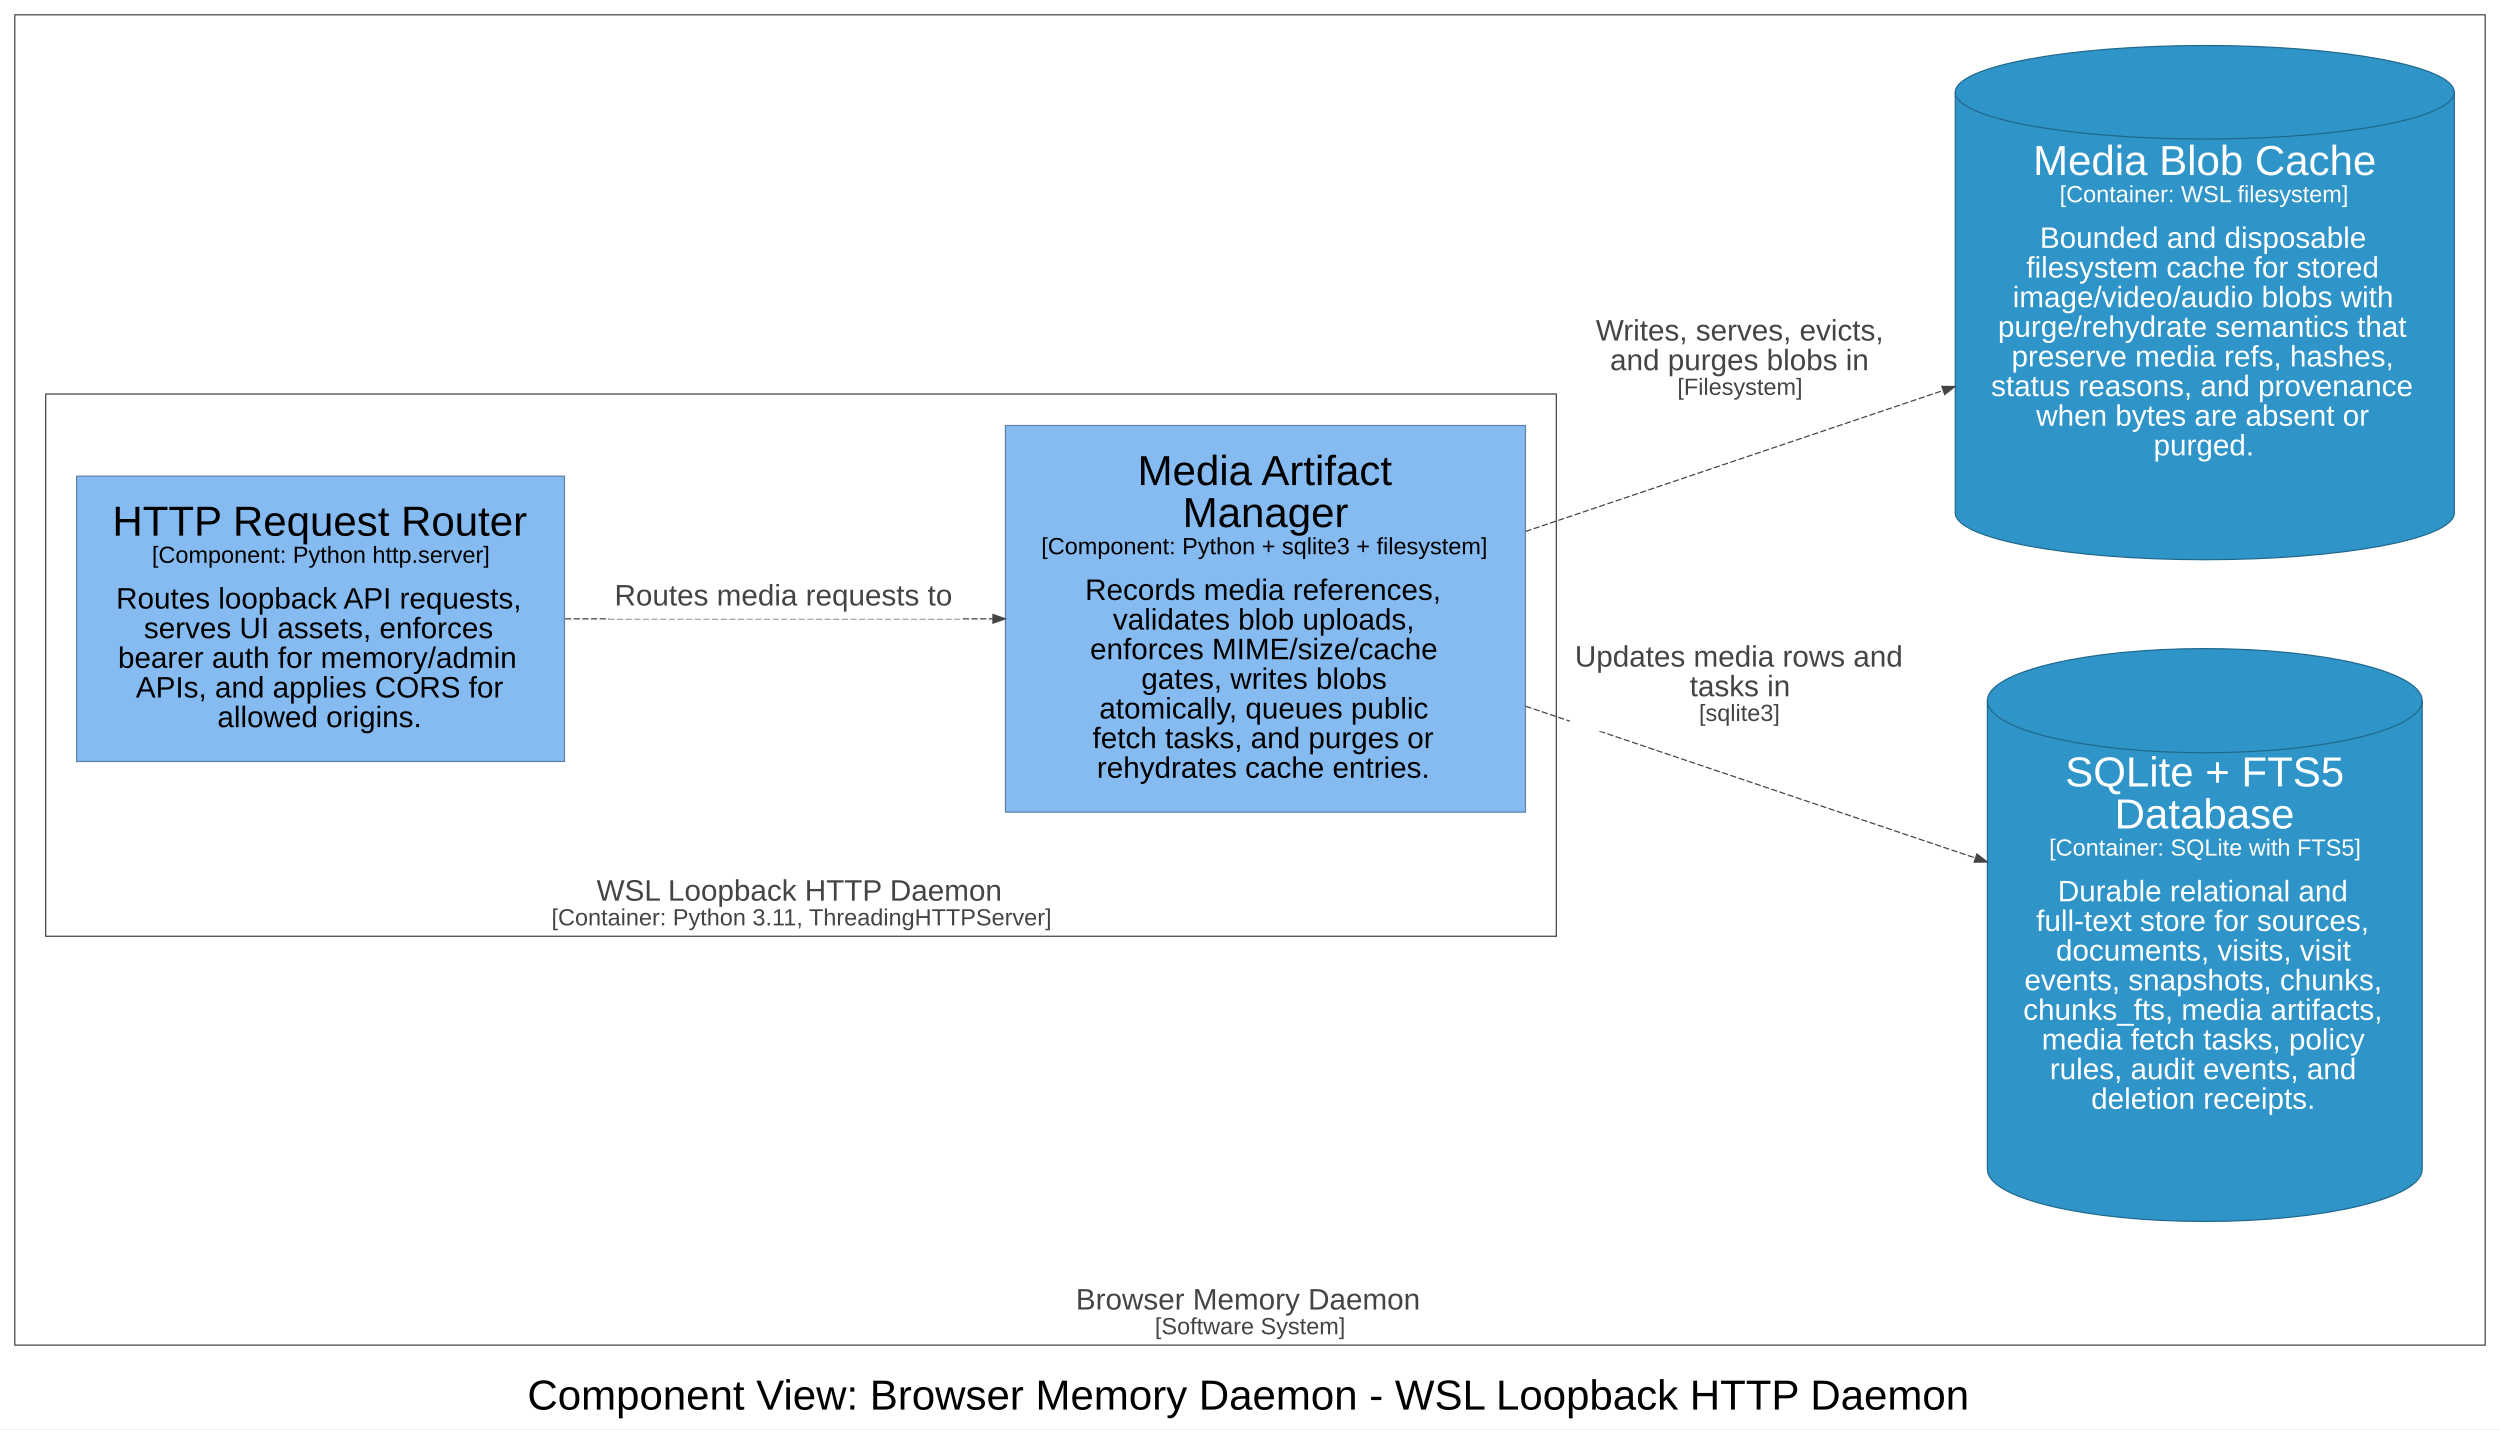
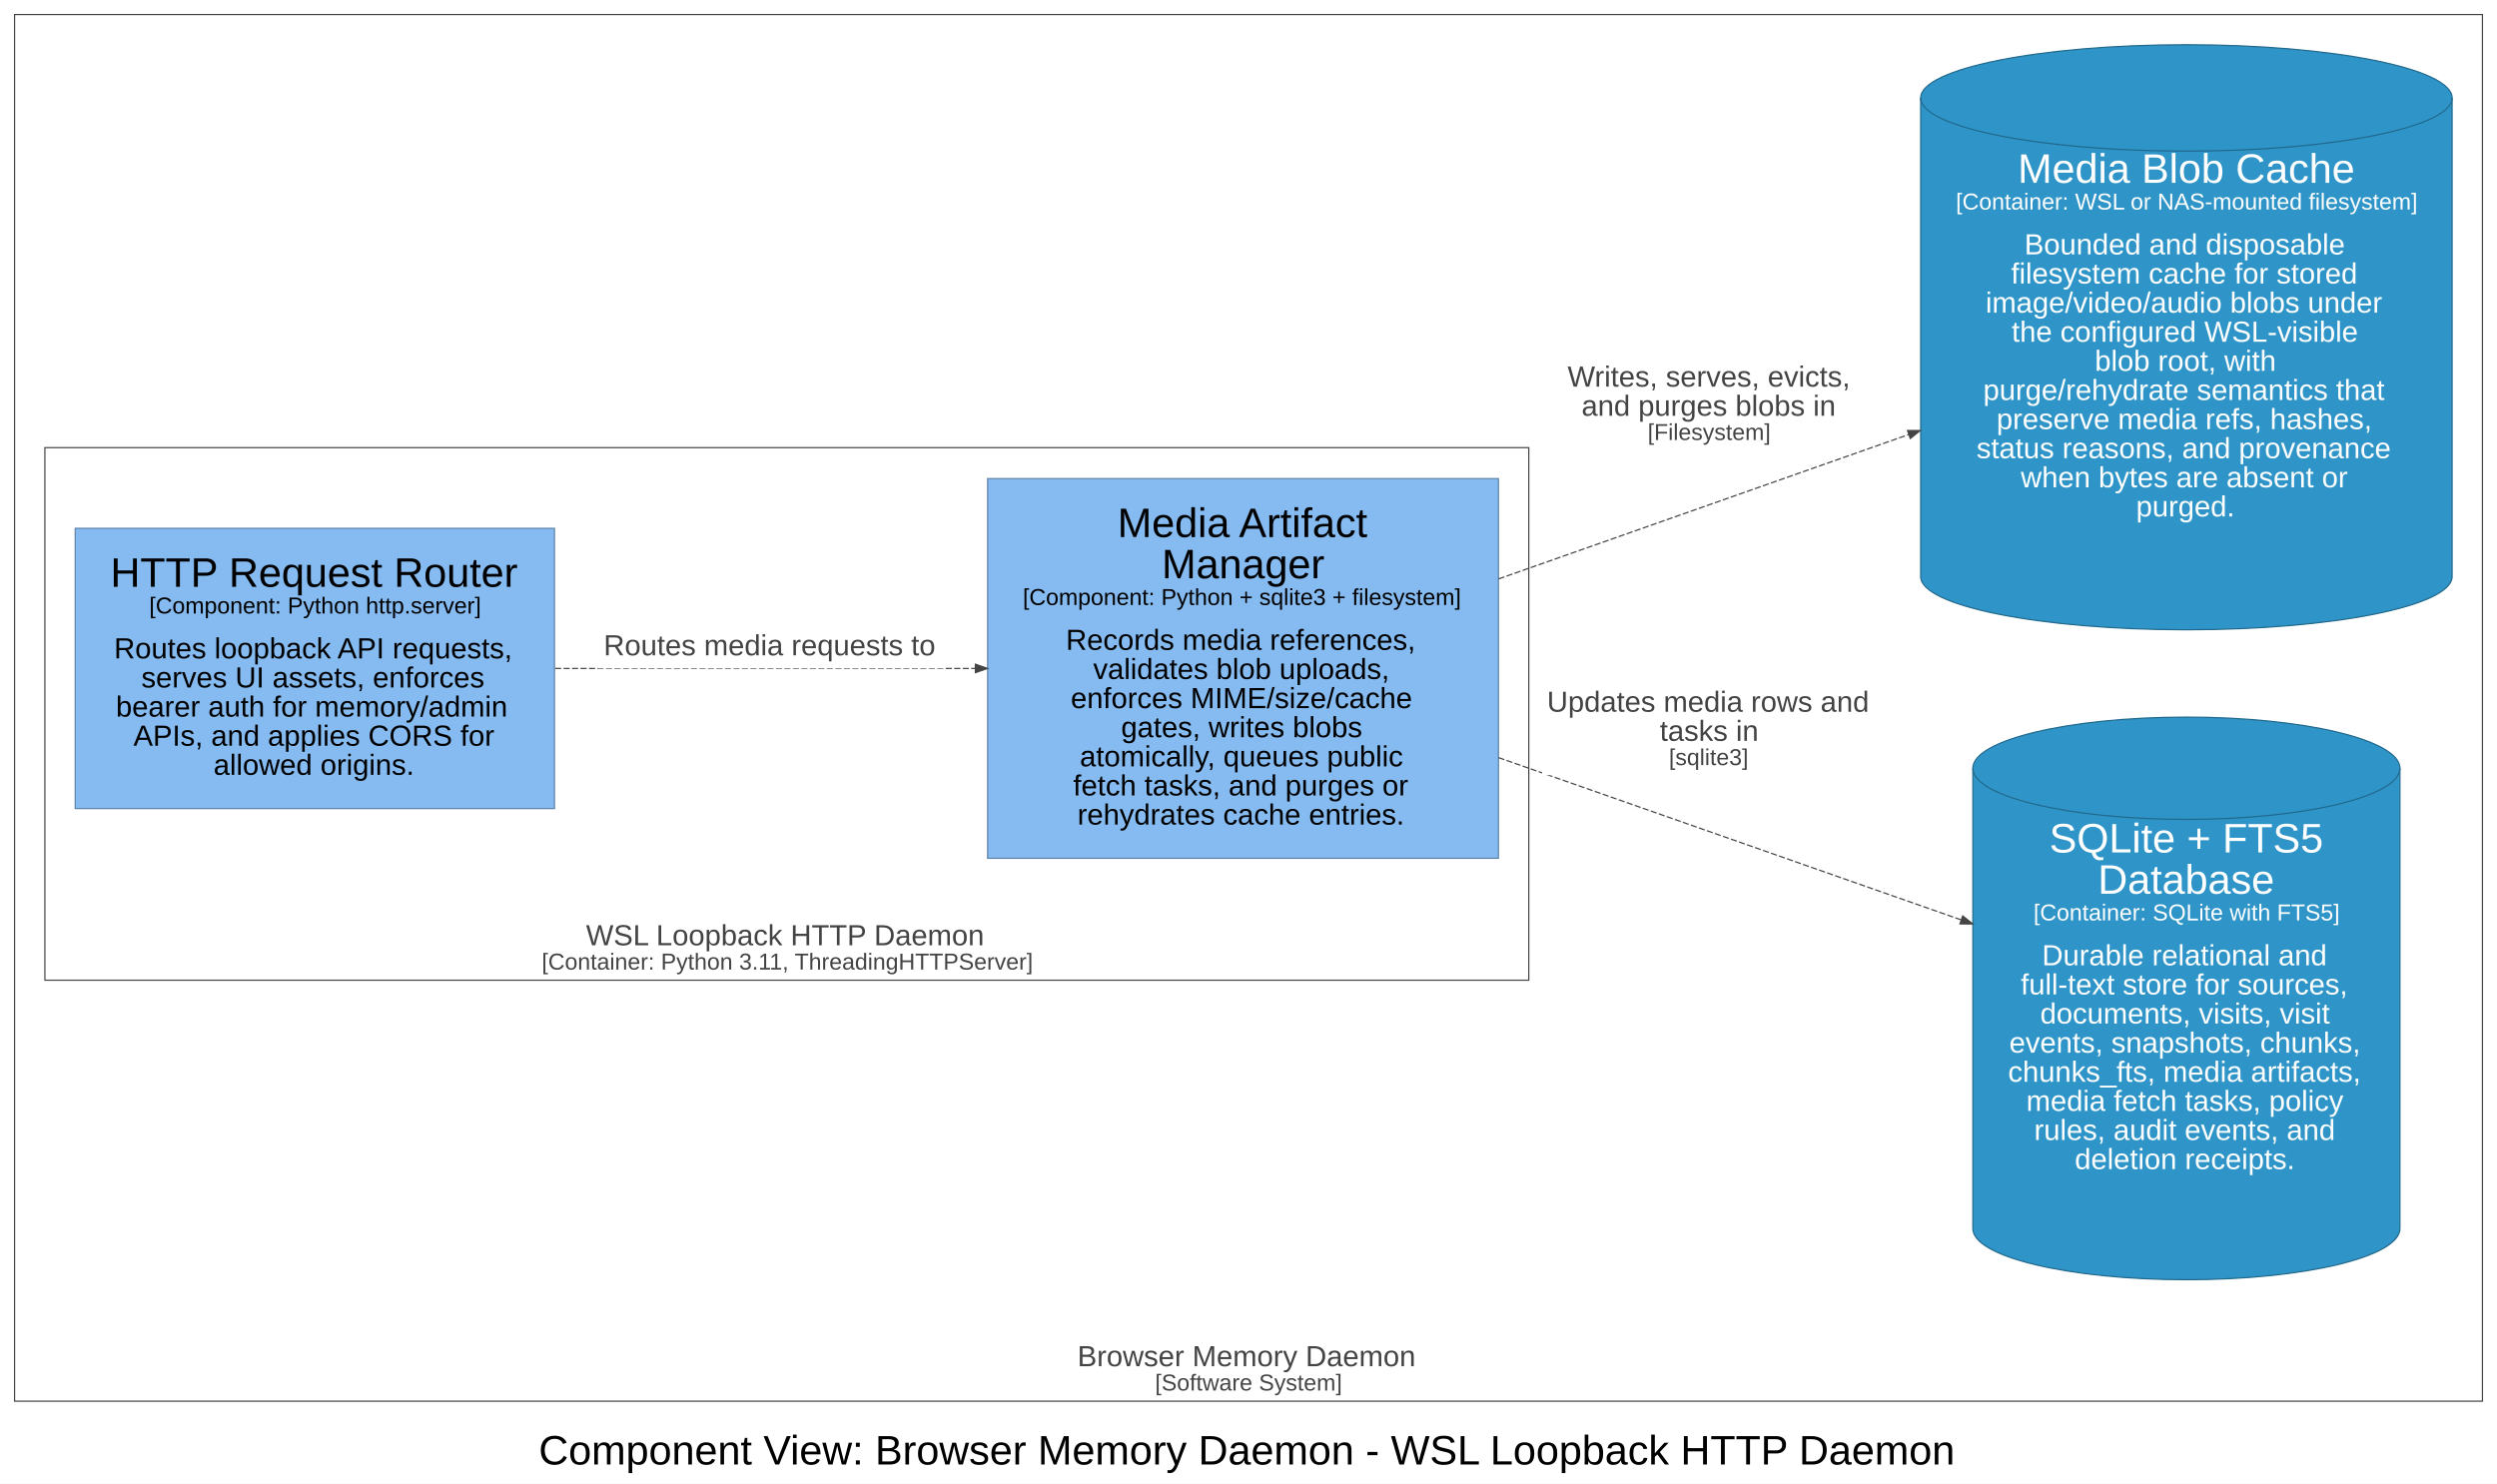
- <svg xmlns="http://www.w3.org/2000/svg" width="2024pt" height="1157pt" viewBox="0.00 0.00 2024.00 1157.00">
-   <g id="graph0" class="graph" transform="scale(1 1) rotate(0) translate(4 1153)">
-     <polygon fill="white" stroke="transparent" points="-4,4 -4,-1153 2020,-1153 2020,4 -4,4" />
-     <text text-anchor="start" x="423" y="-11.8" font-family="Arial" font-size="34.00">Component View: Browser Memory Daemon - WSL Loopback HTTP Daemon</text>
+ <svg xmlns="http://www.w3.org/2000/svg" width="2058pt" height="1223pt" viewBox="0.00 0.00 2058.00 1223.00">
+   <g id="graph0" class="graph" transform="scale(1 1) rotate(0) translate(4 1219)">
+     <polygon fill="white" stroke="transparent" points="-4,4 -4,-1219 2054,-1219 2054,4 -4,4" />
+     <text text-anchor="start" x="440" y="-11.8" font-family="Arial" font-size="34.00">Component View: Browser Memory Daemon - WSL Loopback HTTP Daemon</text>
    <g id="clust1" class="cluster">
-       <polygon fill="none" stroke="#444444" points="8,-64 8,-1141 2008,-1141 2008,-64 8,-64" />
-       <text text-anchor="start" x="867" y="-92.8" font-family="Arial" font-size="24.00" fill="#444444">Browser Memory Daemon</text>
-       <text text-anchor="start" x="931" y="-72.8" font-family="Arial" font-size="19.00" fill="#444444">[Software System]</text>
+       <polygon fill="none" stroke="#444444" points="8,-64 8,-1207 2042,-1207 2042,-64 8,-64" />
+       <text text-anchor="start" x="884" y="-92.8" font-family="Arial" font-size="24.00" fill="#444444">Browser Memory Daemon</text>
+       <text text-anchor="start" x="948" y="-72.8" font-family="Arial" font-size="19.00" fill="#444444">[Software System]</text>
    </g>
    <g id="clust2" class="cluster">
-       <polygon fill="none" stroke="#444444" points="33,-395 33,-834 1256,-834 1256,-395 33,-395" />
-       <text text-anchor="start" x="479" y="-423.8" font-family="Arial" font-size="24.00" fill="#444444">WSL Loopback HTTP Daemon</text>
-       <text text-anchor="start" x="442.5" y="-403.8" font-family="Arial" font-size="19.00" fill="#444444">[Container: Python 3.11, ThreadingHTTPServer]</text>
+       <polygon fill="none" stroke="#444444" points="33,-411 33,-850 1256,-850 1256,-411 33,-411" />
+       <text text-anchor="start" x="479" y="-439.8" font-family="Arial" font-size="24.00" fill="#444444">WSL Loopback HTTP Daemon</text>
+       <text text-anchor="start" x="442.5" y="-419.8" font-family="Arial" font-size="19.00" fill="#444444">[Container: Python 3.11, ThreadingHTTPServer]</text>
    </g>
    <g id="15" class="node">
-       <polygon fill="#85bbf0" stroke="#5d82a8" points="453,-767.5 58,-767.5 58,-536.5 453,-536.5 453,-767.5" />
-       <text text-anchor="start" x="87" y="-719.3" font-family="Arial" font-size="34.00" fill="#000000">HTTP Request Router</text>
-       <text text-anchor="start" x="119" y="-697.3" font-family="Arial" font-size="19.00" fill="#000000">[Component: Python http.server]</text>
-       <text text-anchor="start" x="90" y="-660.3" font-family="Arial" font-size="24.00" fill="#000000">Routes loopback API requests,</text>
-       <text text-anchor="start" x="112.5" y="-636.3" font-family="Arial" font-size="24.00" fill="#000000">serves UI assets, enforces</text>
-       <text text-anchor="start" x="91.5" y="-612.3" font-family="Arial" font-size="24.00" fill="#000000">bearer auth for memory/admin</text>
-       <text text-anchor="start" x="106" y="-588.3" font-family="Arial" font-size="24.00" fill="#000000">APIs, and applies CORS for</text>
-       <text text-anchor="start" x="172" y="-564.3" font-family="Arial" font-size="24.00" fill="#000000">allowed origins.</text>
+       <polygon fill="#85bbf0" stroke="#5d82a8" points="453,-783.5 58,-783.5 58,-552.5 453,-552.5 453,-783.5" />
+       <text text-anchor="start" x="87" y="-735.3" font-family="Arial" font-size="34.00" fill="#000000">HTTP Request Router</text>
+       <text text-anchor="start" x="119" y="-713.3" font-family="Arial" font-size="19.00" fill="#000000">[Component: Python http.server]</text>
+       <text text-anchor="start" x="90" y="-676.3" font-family="Arial" font-size="24.00" fill="#000000">Routes loopback API requests,</text>
+       <text text-anchor="start" x="112.5" y="-652.3" font-family="Arial" font-size="24.00" fill="#000000">serves UI assets, enforces</text>
+       <text text-anchor="start" x="91.5" y="-628.3" font-family="Arial" font-size="24.00" fill="#000000">bearer auth for memory/admin</text>
+       <text text-anchor="start" x="106" y="-604.3" font-family="Arial" font-size="24.00" fill="#000000">APIs, and applies CORS for</text>
+       <text text-anchor="start" x="172" y="-580.3" font-family="Arial" font-size="24.00" fill="#000000">allowed origins.</text>
    </g>
    <g id="20" class="node">
-       <polygon fill="#85bbf0" stroke="#5d82a8" points="1231,-808.5 810,-808.5 810,-495.5 1231,-495.5 1231,-808.5" />
-       <text text-anchor="start" x="917" y="-760.3" font-family="Arial" font-size="34.00" fill="#000000">Media Artifact</text>
-       <text text-anchor="start" x="953.5" y="-726.3" font-family="Arial" font-size="34.00" fill="#000000">Manager</text>
-       <text text-anchor="start" x="839" y="-704.3" font-family="Arial" font-size="19.00" fill="#000000">[Component: Python + sqlite3 + filesystem]</text>
-       <text text-anchor="start" x="874.5" y="-667.3" font-family="Arial" font-size="24.00" fill="#000000">Records media references,</text>
-       <text text-anchor="start" x="897" y="-643.3" font-family="Arial" font-size="24.00" fill="#000000">validates blob uploads,</text>
-       <text text-anchor="start" x="878.5" y="-619.3" font-family="Arial" font-size="24.00" fill="#000000">enforces MIME/size/cache</text>
-       <text text-anchor="start" x="920" y="-595.3" font-family="Arial" font-size="24.00" fill="#000000">gates, writes blobs</text>
-       <text text-anchor="start" x="886" y="-571.3" font-family="Arial" font-size="24.00" fill="#000000">atomically, queues public</text>
-       <text text-anchor="start" x="880.5" y="-547.3" font-family="Arial" font-size="24.00" fill="#000000">fetch tasks, and purges or</text>
-       <text text-anchor="start" x="884" y="-523.3" font-family="Arial" font-size="24.00" fill="#000000">rehydrates cache entries.</text>
+       <polygon fill="#85bbf0" stroke="#5d82a8" points="1231,-824.5 810,-824.5 810,-511.5 1231,-511.5 1231,-824.5" />
+       <text text-anchor="start" x="917" y="-776.3" font-family="Arial" font-size="34.00" fill="#000000">Media Artifact</text>
+       <text text-anchor="start" x="953.5" y="-742.3" font-family="Arial" font-size="34.00" fill="#000000">Manager</text>
+       <text text-anchor="start" x="839" y="-720.3" font-family="Arial" font-size="19.00" fill="#000000">[Component: Python + sqlite3 + filesystem]</text>
+       <text text-anchor="start" x="874.5" y="-683.3" font-family="Arial" font-size="24.00" fill="#000000">Records media references,</text>
+       <text text-anchor="start" x="897" y="-659.3" font-family="Arial" font-size="24.00" fill="#000000">validates blob uploads,</text>
+       <text text-anchor="start" x="878.5" y="-635.3" font-family="Arial" font-size="24.00" fill="#000000">enforces MIME/size/cache</text>
+       <text text-anchor="start" x="920" y="-611.3" font-family="Arial" font-size="24.00" fill="#000000">gates, writes blobs</text>
+       <text text-anchor="start" x="886" y="-587.3" font-family="Arial" font-size="24.00" fill="#000000">atomically, queues public</text>
+       <text text-anchor="start" x="880.5" y="-563.3" font-family="Arial" font-size="24.00" fill="#000000">fetch tasks, and purges or</text>
+       <text text-anchor="start" x="884" y="-539.3" font-family="Arial" font-size="24.00" fill="#000000">rehydrates cache entries.</text>
    </g>
    <g id="65" class="edge">
-       <path fill="none" stroke="#444444" stroke-dasharray="5,2" d="M453.49,-652C559.46,-652 690.46,-652 799.73,-652" />
-       <polygon fill="#444444" stroke="#444444" points="799.9,-655.5 809.9,-652 799.9,-648.5 799.9,-655.5" />
-       <polygon fill="white" stroke="transparent" points="489,-652 489,-686 774,-686 774,-652 489,-652" />
-       <text text-anchor="start" x="493.5" y="-662.8" font-family="Arial" font-size="24.00" fill="#444444">Routes media requests to</text>
+       <path fill="none" stroke="#444444" stroke-dasharray="5,2" d="M453.49,-668C559.46,-668 690.46,-668 799.73,-668" />
+       <polygon fill="#444444" stroke="#444444" points="799.9,-671.5 809.9,-668 799.9,-664.5 799.9,-671.5" />
+       <polygon fill="white" stroke="transparent" points="489,-668 489,-702 774,-702 774,-668 489,-668" />
+       <text text-anchor="start" x="493.5" y="-678.8" font-family="Arial" font-size="24.00" fill="#444444">Routes media requests to</text>
    </g>
    <g id="27" class="node">
-       <path fill="#2f95c8" stroke="#20688c" d="M1957,-585.72C1957,-608.98 1878.11,-627.88 1781,-627.88 1683.89,-627.88 1605,-608.98 1605,-585.72 1605,-585.72 1605,-206.28 1605,-206.28 1605,-183.02 1683.89,-164.12 1781,-164.12 1878.11,-164.12 1957,-183.02 1957,-206.28 1957,-206.28 1957,-585.72 1957,-585.72" />
-       <path fill="none" stroke="#20688c" d="M1957,-585.72C1957,-562.45 1878.11,-543.56 1781,-543.56 1683.89,-543.56 1605,-562.45 1605,-585.72" />
-       <text text-anchor="start" x="1668" y="-516.3" font-family="Arial" font-size="34.00" fill="#ffffff">SQLite + FTS5</text>
-       <text text-anchor="start" x="1708" y="-482.3" font-family="Arial" font-size="34.00" fill="#ffffff">Database</text>
-       <text text-anchor="start" x="1655" y="-460.3" font-family="Arial" font-size="19.00" fill="#ffffff">[Container: SQLite with FTS5]</text>
-       <text text-anchor="start" x="1662" y="-423.3" font-family="Arial" font-size="24.00" fill="#ffffff">Durable relational and</text>
-       <text text-anchor="start" x="1644.5" y="-399.3" font-family="Arial" font-size="24.00" fill="#ffffff">full-text store for sources,</text>
-       <text text-anchor="start" x="1660.5" y="-375.3" font-family="Arial" font-size="24.00" fill="#ffffff">documents, visits, visit</text>
-       <text text-anchor="start" x="1635" y="-351.3" font-family="Arial" font-size="24.00" fill="#ffffff">events, snapshots, chunks,</text>
-       <text text-anchor="start" x="1634" y="-327.3" font-family="Arial" font-size="24.00" fill="#ffffff">chunks_fts, media artifacts,</text>
-       <text text-anchor="start" x="1649" y="-303.3" font-family="Arial" font-size="24.00" fill="#ffffff">media fetch tasks, policy</text>
-       <text text-anchor="start" x="1655.5" y="-279.3" font-family="Arial" font-size="24.00" fill="#ffffff">rules, audit events, and</text>
-       <text text-anchor="start" x="1689" y="-255.3" font-family="Arial" font-size="24.00" fill="#ffffff">deletion receipts.</text>
+       <path fill="#2f95c8" stroke="#20688c" d="M1974,-585.72C1974,-608.98 1895.11,-627.88 1798,-627.88 1700.89,-627.88 1622,-608.98 1622,-585.72 1622,-585.72 1622,-206.28 1622,-206.28 1622,-183.02 1700.89,-164.12 1798,-164.12 1895.11,-164.12 1974,-183.02 1974,-206.28 1974,-206.28 1974,-585.72 1974,-585.72" />
+       <path fill="none" stroke="#20688c" d="M1974,-585.72C1974,-562.45 1895.11,-543.56 1798,-543.56 1700.89,-543.56 1622,-562.45 1622,-585.72" />
+       <text text-anchor="start" x="1685" y="-516.3" font-family="Arial" font-size="34.00" fill="#ffffff">SQLite + FTS5</text>
+       <text text-anchor="start" x="1725" y="-482.3" font-family="Arial" font-size="34.00" fill="#ffffff">Database</text>
+       <text text-anchor="start" x="1672" y="-460.3" font-family="Arial" font-size="19.00" fill="#ffffff">[Container: SQLite with FTS5]</text>
+       <text text-anchor="start" x="1679" y="-423.3" font-family="Arial" font-size="24.00" fill="#ffffff">Durable relational and</text>
+       <text text-anchor="start" x="1661.5" y="-399.3" font-family="Arial" font-size="24.00" fill="#ffffff">full-text store for sources,</text>
+       <text text-anchor="start" x="1677.5" y="-375.3" font-family="Arial" font-size="24.00" fill="#ffffff">documents, visits, visit</text>
+       <text text-anchor="start" x="1652" y="-351.3" font-family="Arial" font-size="24.00" fill="#ffffff">events, snapshots, chunks,</text>
+       <text text-anchor="start" x="1651" y="-327.3" font-family="Arial" font-size="24.00" fill="#ffffff">chunks_fts, media artifacts,</text>
+       <text text-anchor="start" x="1666" y="-303.3" font-family="Arial" font-size="24.00" fill="#ffffff">media fetch tasks, policy</text>
+       <text text-anchor="start" x="1672.5" y="-279.3" font-family="Arial" font-size="24.00" fill="#ffffff">rules, audit events, and</text>
+       <text text-anchor="start" x="1706" y="-255.3" font-family="Arial" font-size="24.00" fill="#ffffff">deletion receipts.</text>
    </g>
    <g id="74" class="edge">
-       <path fill="none" stroke="#444444" stroke-dasharray="5,2" d="M1231.02,-581.28C1345.21,-542.75 1485.25,-495.48 1595.32,-458.33" />
-       <polygon fill="#444444" stroke="#444444" points="1596.51,-461.62 1604.86,-455.11 1594.27,-454.99 1596.51,-461.62" />
-       <polygon fill="white" stroke="transparent" points="1267,-561 1267,-636 1543,-636 1543,-561 1267,-561" />
-       <text text-anchor="start" x="1271" y="-613.3" font-family="Arial" font-size="24.00" fill="#444444">Updates media rows and</text>
-       <text text-anchor="start" x="1364" y="-589.3" font-family="Arial" font-size="24.00" fill="#444444">tasks in</text>
-       <text text-anchor="start" x="1371.5" y="-569.3" font-family="Arial" font-size="19.00" fill="#444444">[sqlite3]</text>
+       <path fill="none" stroke="#444444" stroke-dasharray="5,2" d="M1231.11,-594.48C1350.11,-552.74 1497.72,-500.97 1612.34,-460.77" />
+       <polygon fill="#444444" stroke="#444444" points="1613.65,-464.02 1621.93,-457.4 1611.34,-457.41 1613.65,-464.02" />
+       <polygon fill="white" stroke="transparent" points="1267,-580 1267,-655 1543,-655 1543,-580 1267,-580" />
+       <text text-anchor="start" x="1271" y="-632.3" font-family="Arial" font-size="24.00" fill="#444444">Updates media rows and</text>
+       <text text-anchor="start" x="1364" y="-608.3" font-family="Arial" font-size="24.00" fill="#444444">tasks in</text>
+       <text text-anchor="start" x="1371.5" y="-588.3" font-family="Arial" font-size="19.00" fill="#444444">[sqlite3]</text>
    </g>
    <g id="29" class="node">
-       <path fill="#2f95c8" stroke="#20688c" d="M1983,-1078.28C1983,-1099.16 1892.46,-1116.13 1781,-1116.13 1669.54,-1116.13 1579,-1099.16 1579,-1078.28 1579,-1078.28 1579,-737.72 1579,-737.72 1579,-716.84 1669.54,-699.87 1781,-699.87 1892.46,-699.87 1983,-716.84 1983,-737.72 1983,-737.72 1983,-1078.28 1983,-1078.28" />
-       <path fill="none" stroke="#20688c" d="M1983,-1078.28C1983,-1057.4 1892.46,-1040.44 1781,-1040.44 1669.54,-1040.44 1579,-1057.4 1579,-1078.28" />
-       <text text-anchor="start" x="1642" y="-1011.3" font-family="Arial" font-size="34.00" fill="#ffffff">Media Blob Cache</text>
-       <text text-anchor="start" x="1663.5" y="-989.3" font-family="Arial" font-size="19.00" fill="#ffffff">[Container: WSL filesystem]</text>
-       <text text-anchor="start" x="1647.5" y="-952.3" font-family="Arial" font-size="24.00" fill="#ffffff">Bounded and disposable</text>
-       <text text-anchor="start" x="1636.5" y="-928.3" font-family="Arial" font-size="24.00" fill="#ffffff">filesystem cache for stored</text>
-       <text text-anchor="start" x="1625.5" y="-904.3" font-family="Arial" font-size="24.00" fill="#ffffff">image/video/audio blobs with</text>
-       <text text-anchor="start" x="1613.5" y="-880.3" font-family="Arial" font-size="24.00" fill="#ffffff">purge/rehydrate semantics that</text>
-       <text text-anchor="start" x="1624.5" y="-856.3" font-family="Arial" font-size="24.00" fill="#ffffff">preserve media refs, hashes,</text>
-       <text text-anchor="start" x="1608" y="-832.3" font-family="Arial" font-size="24.00" fill="#ffffff">status reasons, and provenance</text>
-       <text text-anchor="start" x="1644.5" y="-808.3" font-family="Arial" font-size="24.00" fill="#ffffff">when bytes are absent or</text>
-       <text text-anchor="start" x="1739.5" y="-784.3" font-family="Arial" font-size="24.00" fill="#ffffff">purged.</text>
+       <path fill="#2f95c8" stroke="#20688c" d="M2017,-1138.28C2017,-1162.47 1918.84,-1182.13 1798,-1182.13 1677.16,-1182.13 1579,-1162.47 1579,-1138.28 1579,-1138.28 1579,-743.72 1579,-743.72 1579,-719.53 1677.16,-699.87 1798,-699.87 1918.84,-699.87 2017,-719.53 2017,-743.72 2017,-743.72 2017,-1138.28 2017,-1138.28" />
+       <path fill="none" stroke="#20688c" d="M2017,-1138.28C2017,-1114.09 1918.84,-1094.44 1798,-1094.44 1677.16,-1094.44 1579,-1114.09 1579,-1138.28" />
+       <text text-anchor="start" x="1659" y="-1068.3" font-family="Arial" font-size="34.00" fill="#ffffff">Media Blob Cache</text>
+       <text text-anchor="start" x="1608" y="-1046.3" font-family="Arial" font-size="19.00" fill="#ffffff">[Container: WSL or NAS-mounted filesystem]</text>
+       <text text-anchor="start" x="1664.5" y="-1009.3" font-family="Arial" font-size="24.00" fill="#ffffff">Bounded and disposable</text>
+       <text text-anchor="start" x="1653.5" y="-985.3" font-family="Arial" font-size="24.00" fill="#ffffff">filesystem cache for stored</text>
+       <text text-anchor="start" x="1632.5" y="-961.3" font-family="Arial" font-size="24.00" fill="#ffffff">image/video/audio blobs under</text>
+       <text text-anchor="start" x="1654" y="-937.3" font-family="Arial" font-size="24.00" fill="#ffffff">the configured WSL-visible</text>
+       <text text-anchor="start" x="1722.5" y="-913.3" font-family="Arial" font-size="24.00" fill="#ffffff">blob root, with</text>
+       <text text-anchor="start" x="1630.5" y="-889.3" font-family="Arial" font-size="24.00" fill="#ffffff">purge/rehydrate semantics that</text>
+       <text text-anchor="start" x="1641.5" y="-865.3" font-family="Arial" font-size="24.00" fill="#ffffff">preserve media refs, hashes,</text>
+       <text text-anchor="start" x="1625" y="-841.3" font-family="Arial" font-size="24.00" fill="#ffffff">status reasons, and provenance</text>
+       <text text-anchor="start" x="1661.5" y="-817.3" font-family="Arial" font-size="24.00" fill="#ffffff">when bytes are absent or</text>
+       <text text-anchor="start" x="1756.5" y="-793.3" font-family="Arial" font-size="24.00" fill="#ffffff">purged.</text>
    </g>
    <g id="75" class="edge">
-       <path fill="none" stroke="#444444" stroke-dasharray="5,2" d="M1231.02,-722.72C1336.37,-758.27 1463.72,-801.25 1569.24,-836.87" />
-       <polygon fill="#444444" stroke="#444444" points="1568.14,-840.19 1578.73,-840.07 1570.38,-833.56 1568.14,-840.19" />
-       <polygon fill="white" stroke="transparent" points="1283.5,-825 1283.5,-900 1526.5,-900 1526.5,-825 1283.5,-825" />
-       <text text-anchor="start" x="1288" y="-877.3" font-family="Arial" font-size="24.00" fill="#444444">Writes, serves, evicts,</text>
-       <text text-anchor="start" x="1299.5" y="-853.3" font-family="Arial" font-size="24.00" fill="#444444">and purges blobs in</text>
-       <text text-anchor="start" x="1354" y="-833.3" font-family="Arial" font-size="19.00" fill="#444444">[Filesystem]</text>
+       <path fill="none" stroke="#444444" stroke-dasharray="5,2" d="M1231.11,-741.79C1335.61,-778.58 1462.18,-823.13 1569.09,-860.77" />
+       <polygon fill="#444444" stroke="#444444" points="1568.12,-864.14 1578.71,-864.16 1570.44,-857.53 1568.12,-864.14" />
+       <polygon fill="white" stroke="transparent" points="1283.5,-848 1283.5,-923 1526.5,-923 1526.5,-848 1283.5,-848" />
+       <text text-anchor="start" x="1288" y="-900.3" font-family="Arial" font-size="24.00" fill="#444444">Writes, serves, evicts,</text>
+       <text text-anchor="start" x="1299.5" y="-876.3" font-family="Arial" font-size="24.00" fill="#444444">and purges blobs in</text>
+       <text text-anchor="start" x="1354" y="-856.3" font-family="Arial" font-size="19.00" fill="#444444">[Filesystem]</text>
    </g>
  </g>
</svg>
